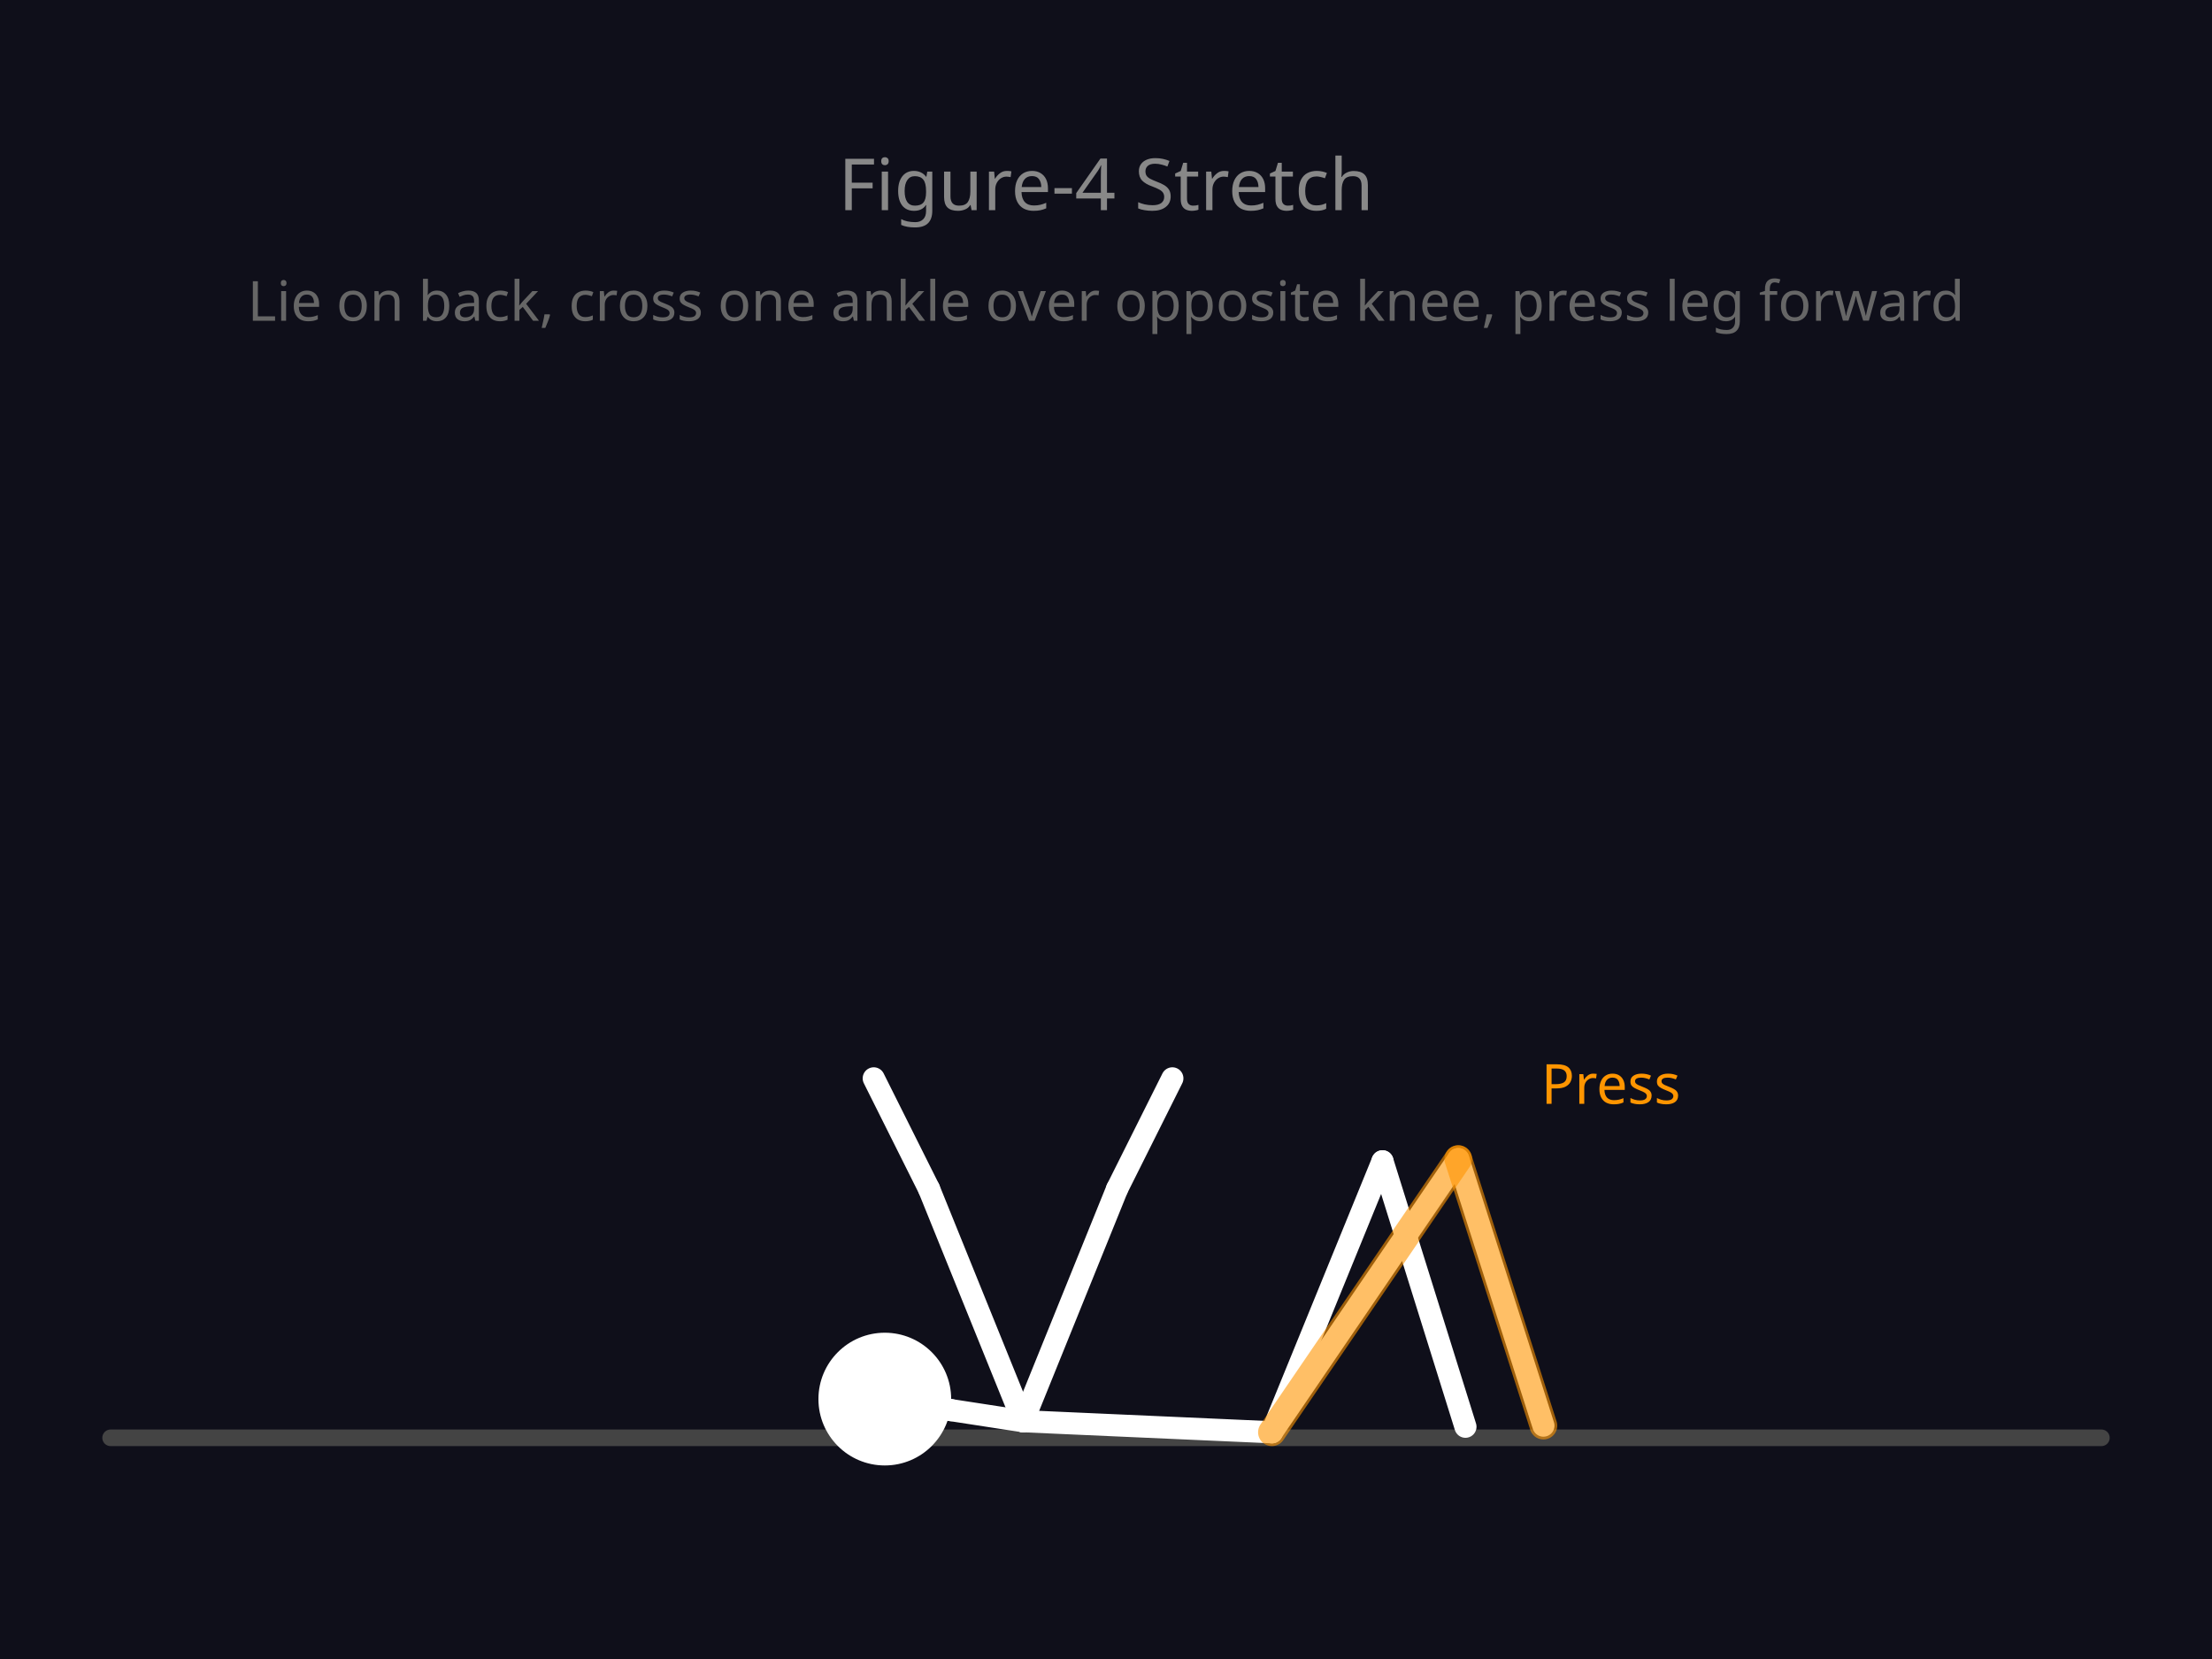
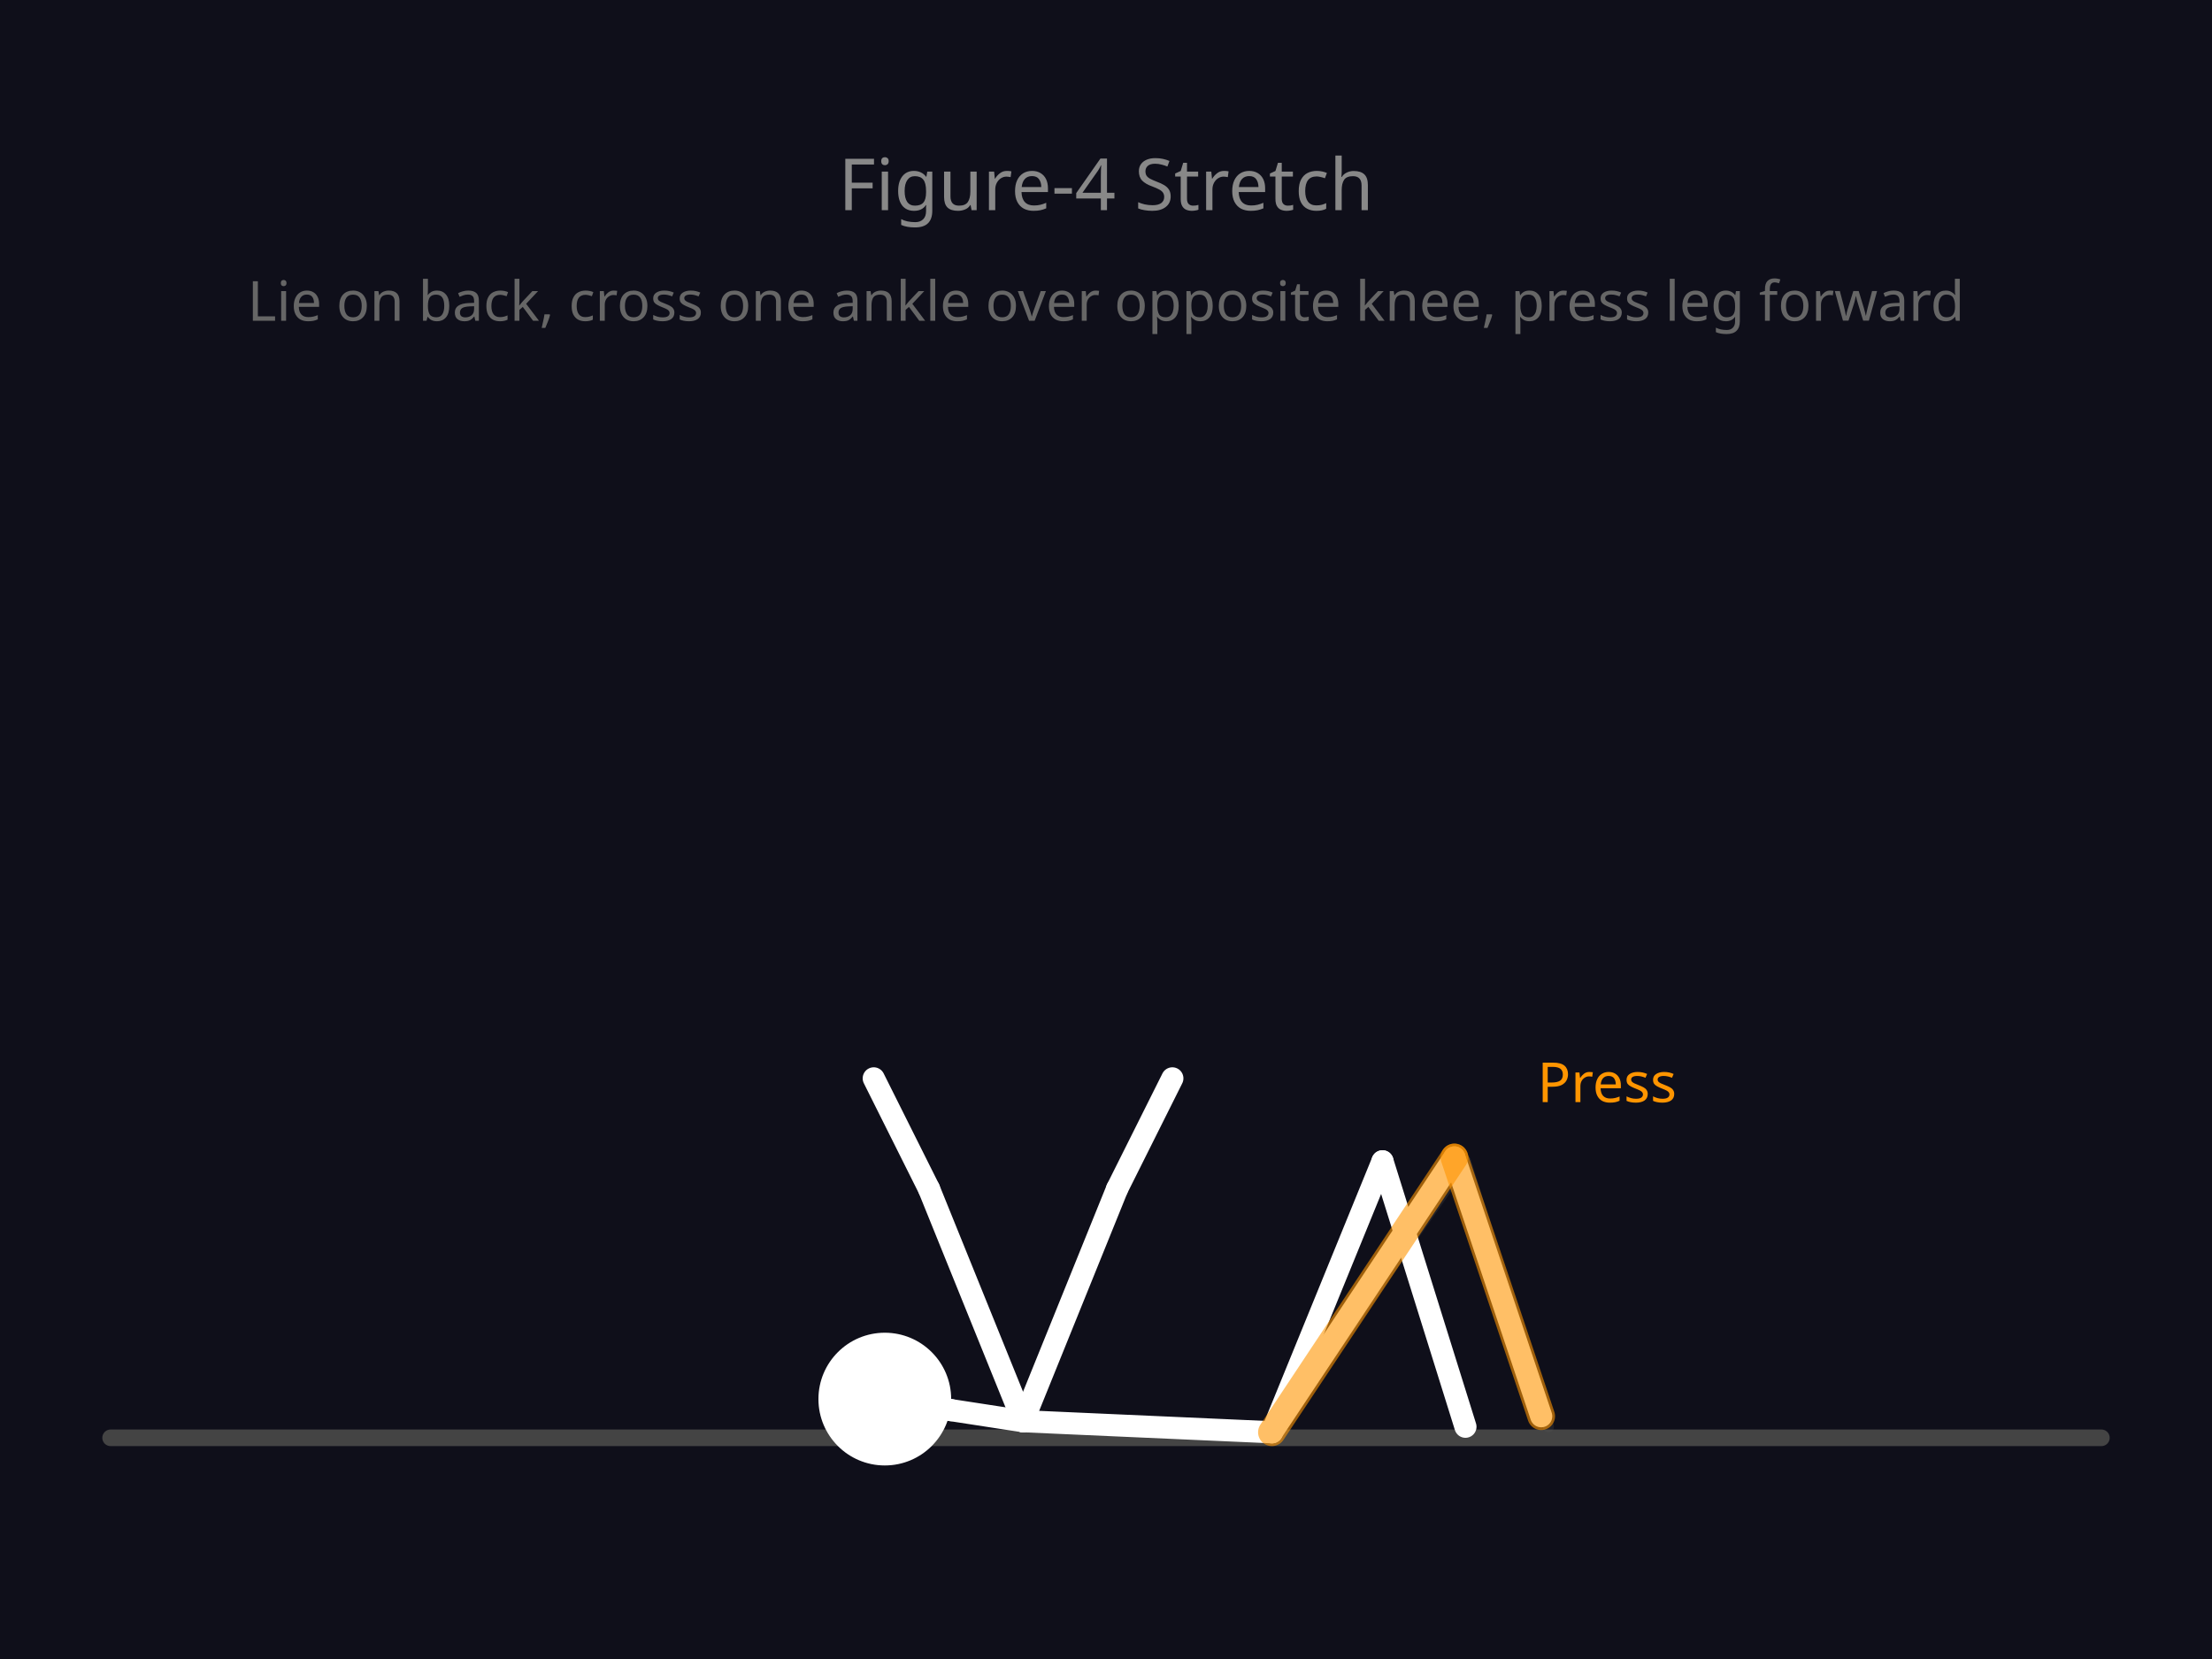
<svg xmlns="http://www.w3.org/2000/svg" viewBox="0 0 400 300">
  <rect width="400" height="300" fill="#0f0f1a" />
  <line x1="20" y1="260" x2="380" y2="260" stroke="#444" stroke-width="3" stroke-linecap="round" />
  <text x="200" y="38" fill="#888" font-size="13" font-family="sans-serif" text-anchor="middle">Figure-4 Stretch</text>
  <text x="200" y="58" fill="#666" font-size="10" font-family="sans-serif" text-anchor="middle">Lie on back, cross one ankle over opposite knee, press leg forward</text>
  <g stroke="#555" stroke-width="2" fill="none" stroke-linecap="round" stroke-linejoin="round" opacity="0.25">
    <circle cx="160" cy="253" r="12" fill="#444" stroke="none" />
    <line x1="160" y1="253" x2="172" y2="255" />
    <line x1="172" y1="255" x2="185" y2="257" />
    <line x1="185" y1="257" x2="230" y2="260" />
    <line x1="185" y1="257" x2="168" y2="215" />
    <line x1="168" y1="215" x2="158" y2="195" />
    <line x1="185" y1="257" x2="202" y2="215" />
    <line x1="202" y1="215" x2="212" y2="195" />
    <line x1="230" y1="260" x2="265" y2="210" />
    <line x1="265" y1="210" x2="280" y2="258" />
    <line x1="230" y1="260" x2="250" y2="210" />
    <line x1="250" y1="210" x2="265" y2="258" />
  </g>
  <g stroke="#FFF" stroke-width="4" fill="none" stroke-linecap="round" stroke-linejoin="round">
    <circle cx="160" cy="253" r="12" fill="#FFF" stroke="none" />
    <line x1="160" y1="253" x2="172" y2="255" />
    <line x1="172" y1="255" x2="185" y2="257" />
    <line x1="185" y1="257" x2="230" y2="259" />
    <line x1="185" y1="257" x2="168" y2="215" />
    <line x1="168" y1="215" x2="158" y2="195" />
    <line x1="185" y1="257" x2="202" y2="215" />
    <line x1="202" y1="215" x2="212" y2="195" />
-     <line x1="230" y1="259" x2="263.7" y2="209.6" />
-     <line x1="263.7" y1="209.6" x2="279.1" y2="257.8" />
+     <line x1="230" y1="259" x2="263" y2="209.3" />
+     <line x1="263" y1="209.3" x2="278.7" y2="256.1" />
    <line x1="230" y1="259" x2="250" y2="210" />
    <line x1="250" y1="210" x2="265" y2="258" />
-     <line x1="230" y1="259" x2="263.7" y2="209.6" stroke="#FF9500" stroke-width="5" opacity="0.6" />
-     <line x1="263.7" y1="209.6" x2="279.1" y2="257.8" stroke="#FF9500" stroke-width="5" opacity="0.6" />
+     <line x1="230" y1="259" x2="263" y2="209.3" stroke="#FF9500" stroke-width="5" opacity="0.6" />
+     <line x1="263" y1="209.3" x2="278.7" y2="256.1" stroke="#FF9500" stroke-width="5" opacity="0.6" />
  </g>
-   <text x="278.7" y="199.6" fill="#FF9500" font-size="10" font-family="sans-serif">Press</text>
+   <text x="278" y="199.3" fill="#FF9500" font-size="10" font-family="sans-serif">Press</text>
</svg>
